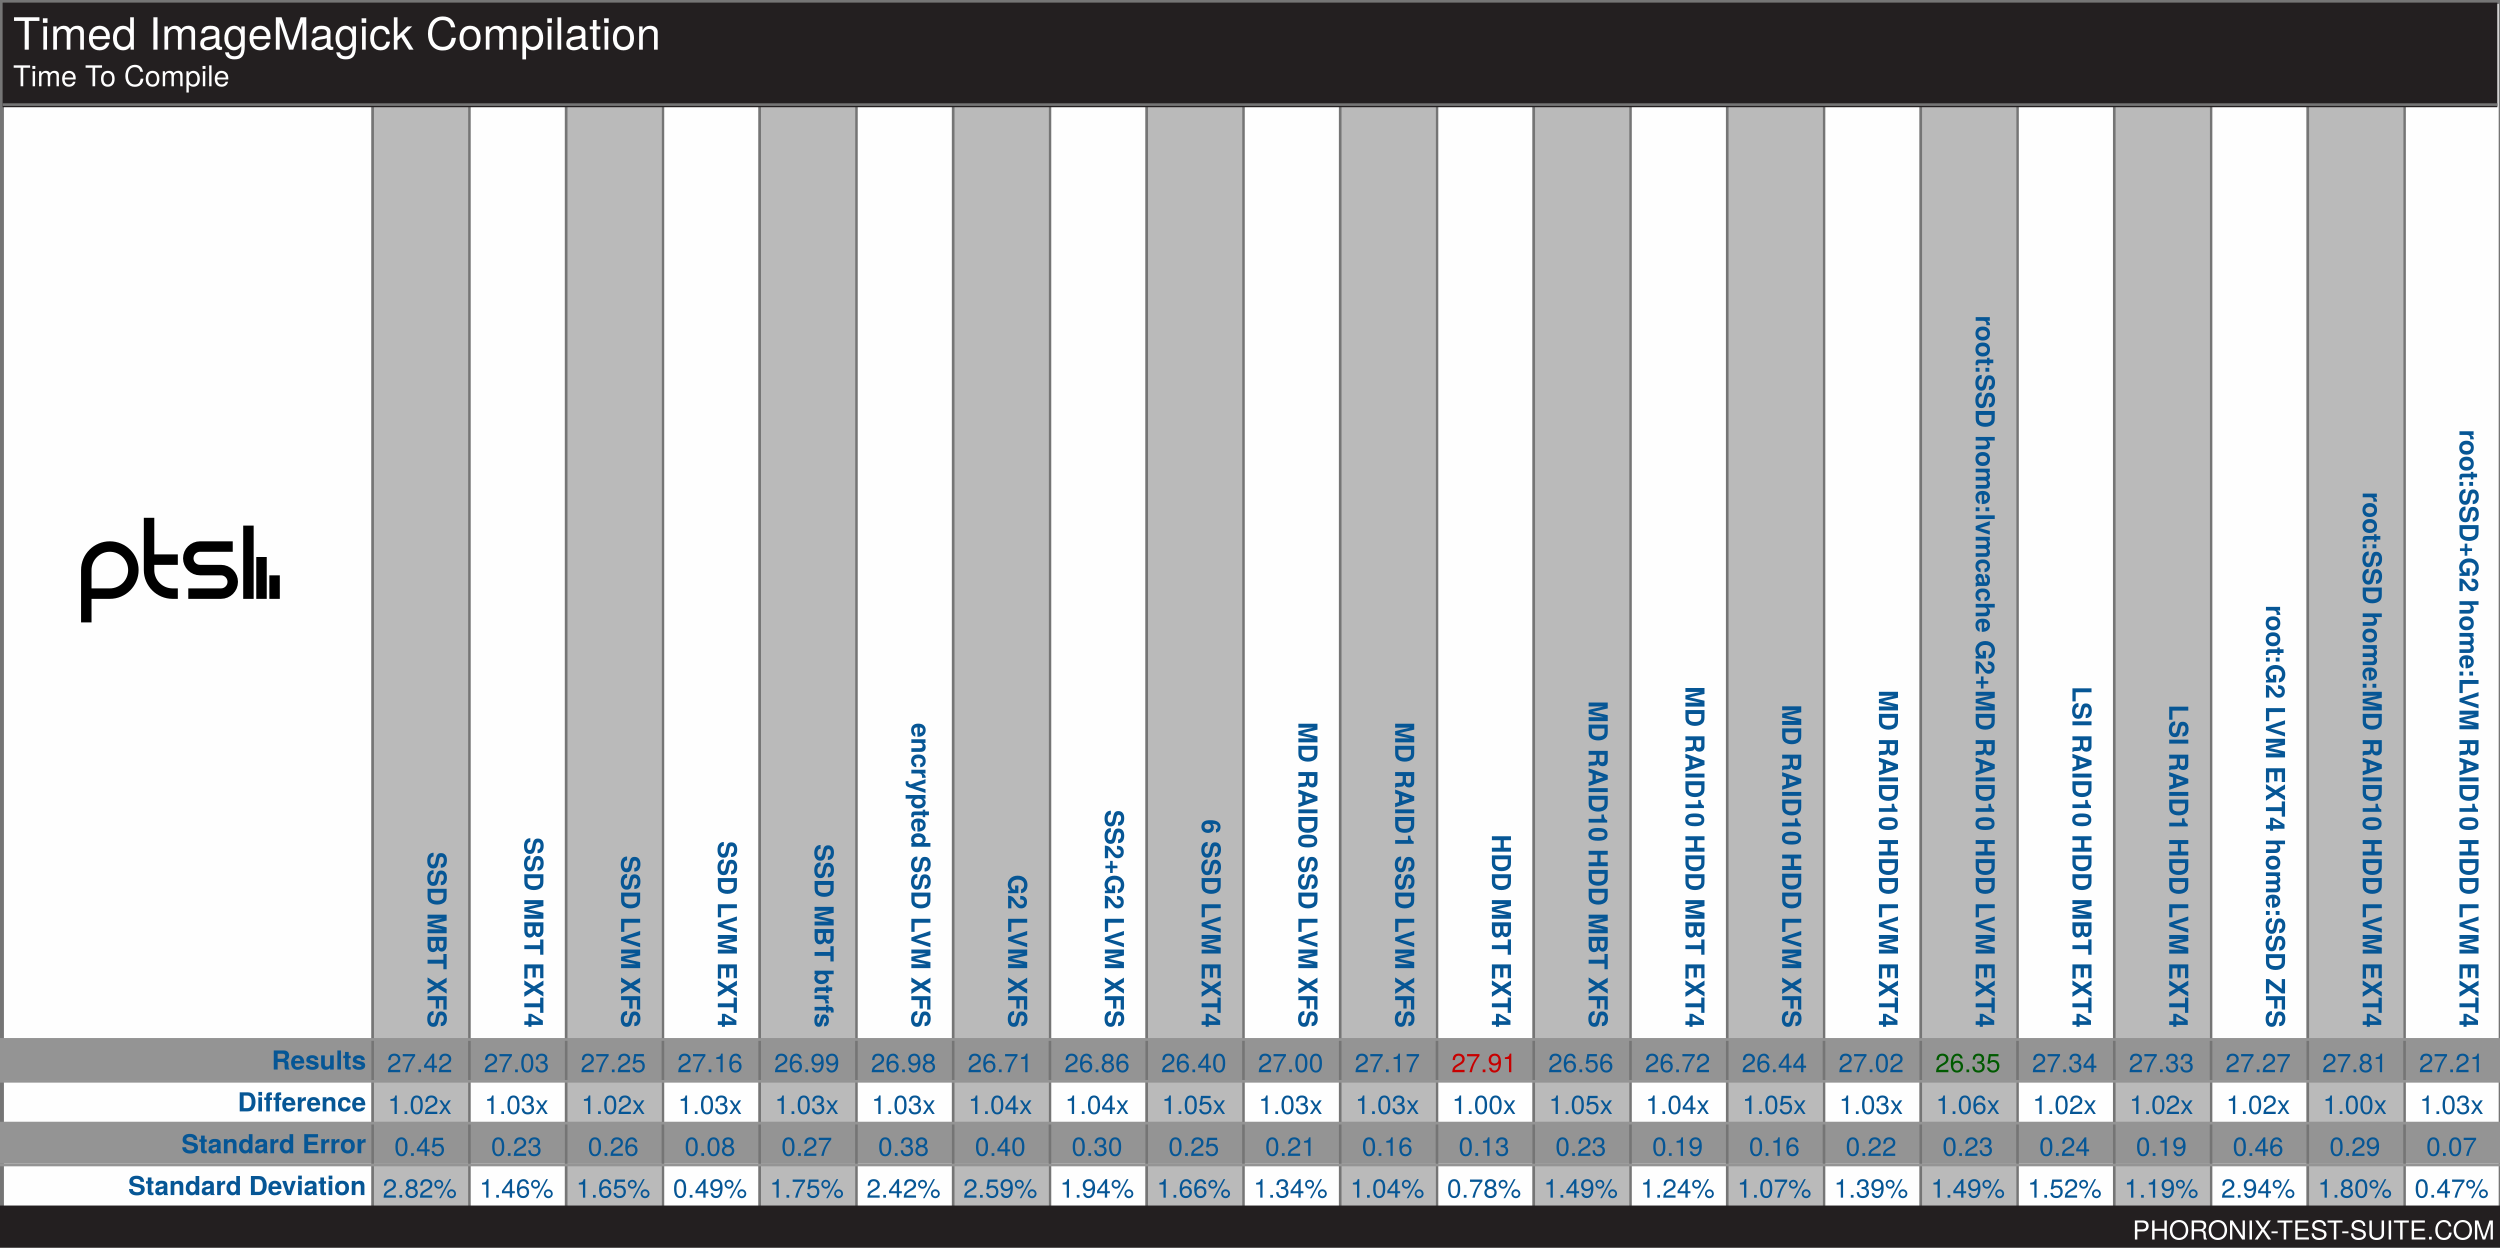
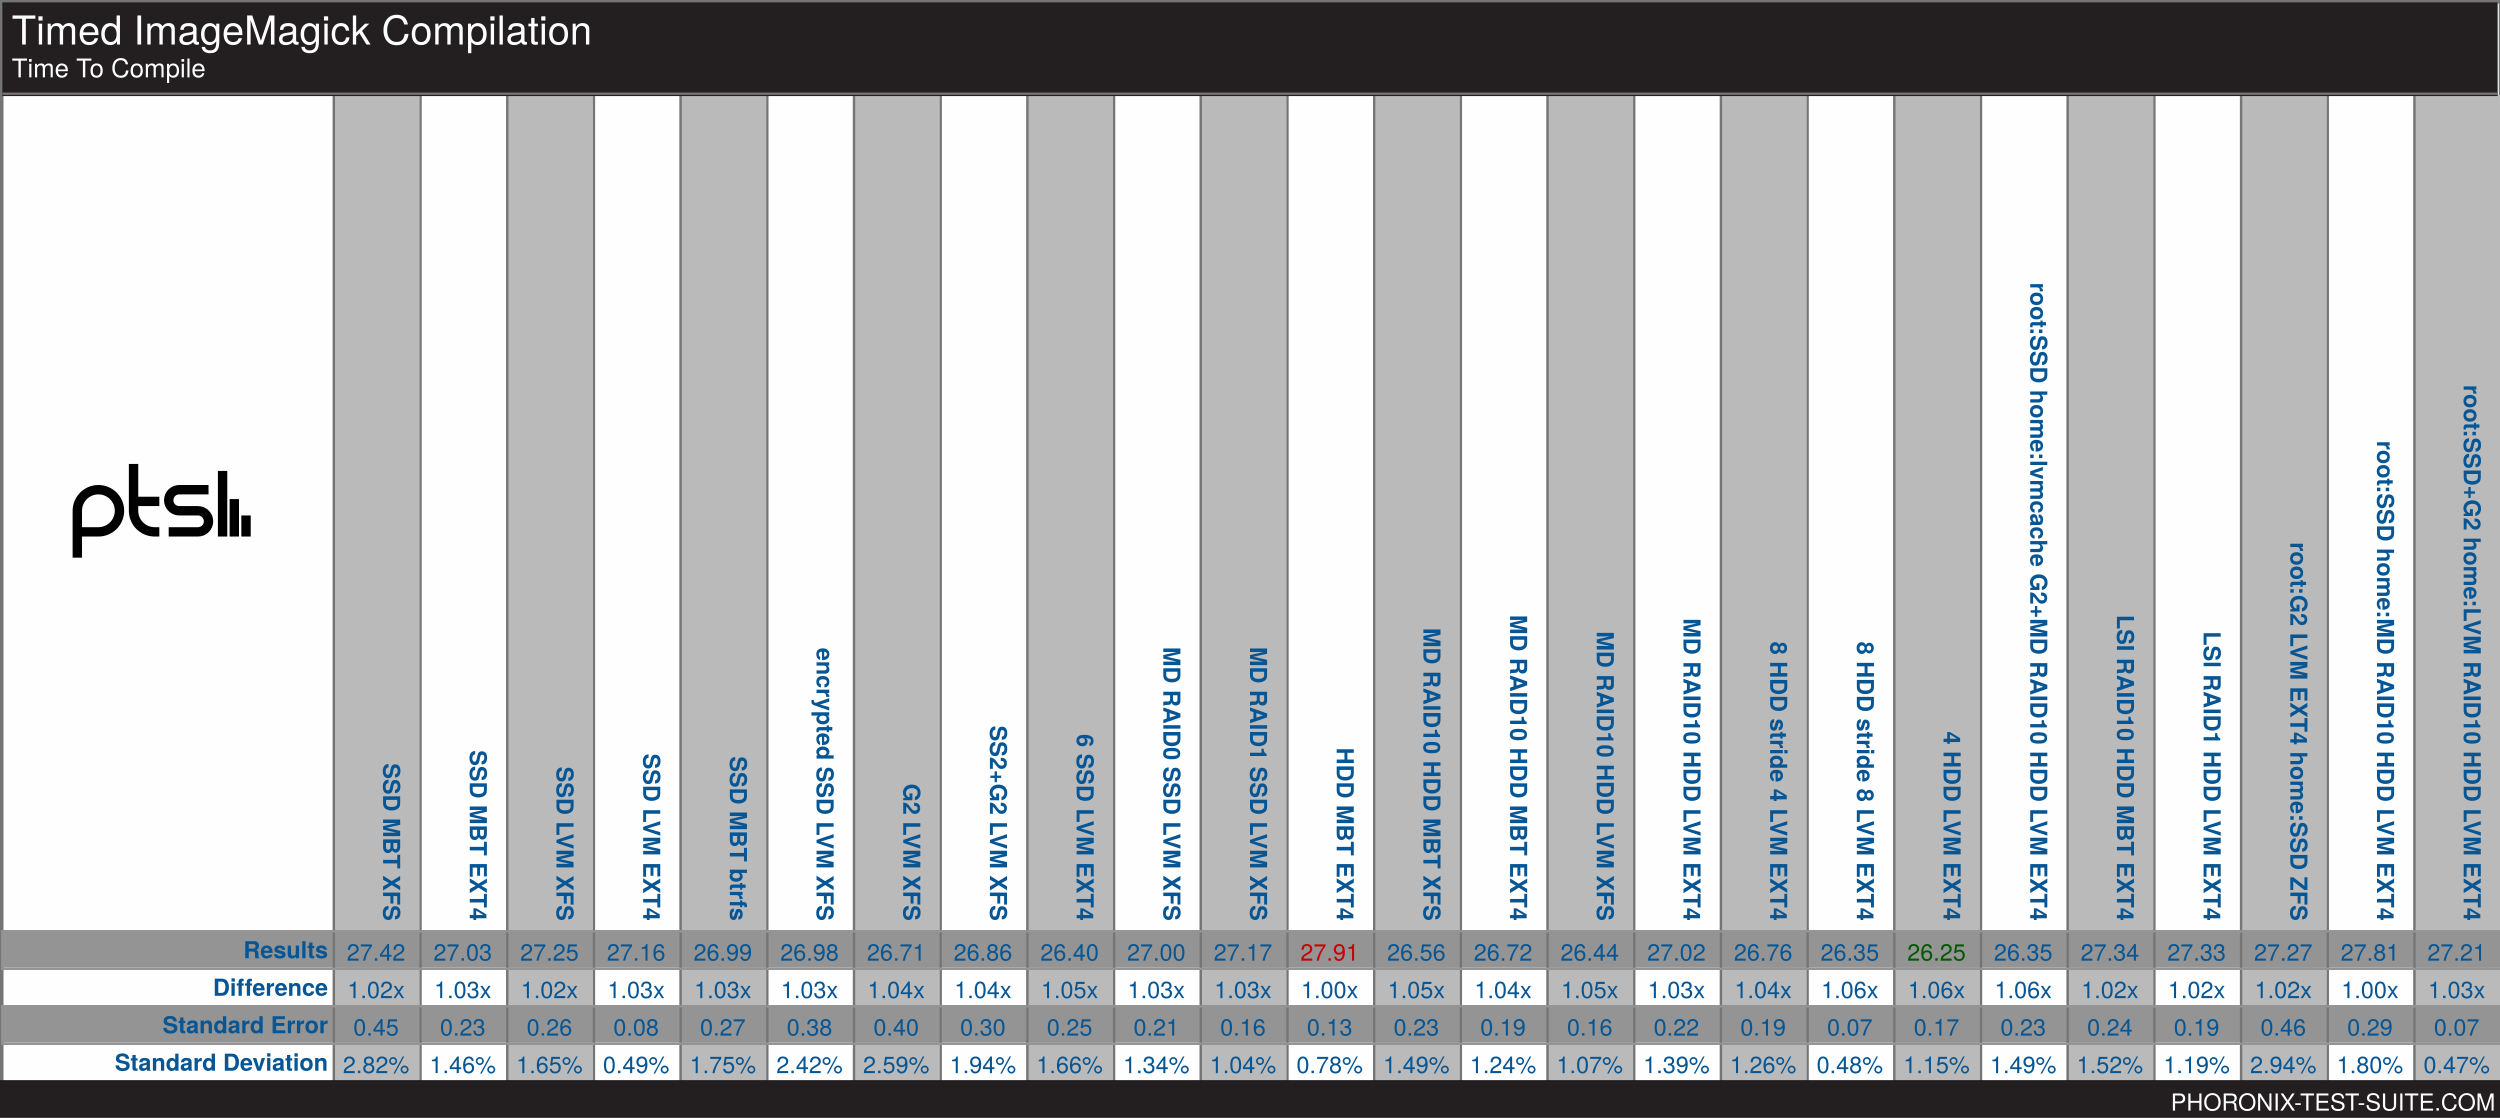
- <svg xmlns="http://www.w3.org/2000/svg" xmlns:xlink="http://www.w3.org/1999/xlink" version="1.1" font-family="sans-serif, droid-sans, helvetica, verdana, tahoma" viewbox="0 0 956 477" width="956" height="477" preserveAspectRatio="xMinYMin meet">
-   <rect x="0" y="0" width="956" height="477" fill="#FEFEFE" stroke="#757575" stroke-width="2" />
-   <rect x="1" y="1" width="955" height="476" fill="#FEFEFE" stroke="#757575" stroke-width="1" />
+ <svg xmlns="http://www.w3.org/2000/svg" xmlns:xlink="http://www.w3.org/1999/xlink" version="1.1" font-family="sans-serif, droid-sans, helvetica, verdana, tahoma" viewbox="0 0 1067 477" width="1067" height="477" preserveAspectRatio="xMinYMin meet">
+   <rect x="0" y="0" width="1067" height="477" fill="#FEFEFE" stroke="#757575" stroke-width="2" />
+   <rect x="1" y="1" width="1066" height="476" fill="#FEFEFE" stroke="#757575" stroke-width="1" />
  <path d="m74 22v9m-5-16v16m-5-28v28m-23-2h12.5c2.485 0 4.5-2.015 4.5-4.5s-2.015-4.5-4.5-4.5h-8c-2.485 0-4.5-2.015-4.5-4.5s2.015-4.5 4.5-4.5h12.5m-21 5h-11m11 13h-2c-4.971 0-9-4.029-9-9v-20m-24 40v-20c0-4.971 4.029-9 9-9 4.971 0 9 4.029 9 9s-4.029 9-9 9h-9" stroke="#000000" stroke-width="4" fill="none" transform="translate(31,198)" />
-   <line x1="142" y1="251" x2="956" y2="251" stroke="#BABABA" stroke-width="421" stroke-dasharray="37,37" />
-   <line x1="478" y1="397" x2="478" y2="461" stroke="#949494" stroke-width="956" stroke-dasharray="16,16" />
-   <line x1="142" y1="251" x2="956" y2="251" stroke="#757575" stroke-width="421" stroke-dasharray="1,36" />
-   <rect x="1" y="1" width="954" height="40" fill="#231f20" />
+   <line x1="142" y1="251" x2="1067" y2="251" stroke="#BABABA" stroke-width="421" stroke-dasharray="37,37" />
+   <line x1="534" y1="397" x2="534" y2="461" stroke="#949494" stroke-width="1067" stroke-dasharray="16,16" />
+   <line x1="142" y1="251" x2="1067" y2="251" stroke="#757575" stroke-width="421" stroke-dasharray="1,36" />
+   <rect x="1" y="1" width="1065" height="40" fill="#231f20" />
  <text x="5" y="19" font-size="17" fill="#FEFEFE" text-anchor="start">Timed ImageMagick Compilation</text>
  <text x="5" y="33" font-size="11" fill="#FEFEFE" text-anchor="start">Time To Compile</text>
-   <line x1="1" y1="40" x2="955" y2="40" stroke="#757575" stroke-width="1" />
+   <line x1="1" y1="40" x2="1066" y2="40" stroke="#757575" stroke-width="1" />
  <g font-size="10" font-weight="bold" text-anchor="end" fill="#065695">
    <text x="140" y="409" fill="#065695">Results</text>
    <text x="140" y="425" fill="#065695">Difference</text>
    <text x="140" y="441" fill="#065695">Standard Error</text>
    <text x="140" y="457" fill="#065695">Standard Deviation</text>
  </g>
  <g font-size="10" fill="#065695" font-weight="bold" text-anchor="end">
    <text x="163.5" y="393" transform="rotate(90 163.5 393)">SSD MBT XFS</text>
    <text x="200.5" y="393" transform="rotate(90 200.5 393)">SSD MBT EXT4</text>
    <text x="237.5" y="393" transform="rotate(90 237.5 393)">SSD LVM XFS</text>
    <text x="274.5" y="393" transform="rotate(90 274.5 393)">SSD LVM EXT4</text>
    <text x="311.5" y="393" transform="rotate(90 311.5 393)">SSD MBT btrfs</text>
    <text x="348.5" y="393" transform="rotate(90 348.5 393)">encrypted SSD LVM XFS</text>
    <text x="385.5" y="393" transform="rotate(90 385.5 393)">G2 LVM XFS</text>
    <text x="422.5" y="393" transform="rotate(90 422.5 393)">SS2+G2 LVM XFS</text>
    <text x="459.5" y="393" transform="rotate(90 459.5 393)">6 SSD LVM EXT4</text>
    <text x="496.5" y="393" transform="rotate(90 496.5 393)">MD RAID0 SSD LVM XFS</text>
    <text x="533.5" y="393" transform="rotate(90 533.5 393)">MD RAID1 SSD LVM XFS</text>
    <text x="570.5" y="393" transform="rotate(90 570.5 393)">HDD MBT EXT4</text>
    <text x="607.5" y="393" transform="rotate(90 607.5 393)">MD RAID10 HDD MBT XFS</text>
    <text x="644.5" y="393" transform="rotate(90 644.5 393)">MD RAID10 HDD MBT EXT4</text>
    <text x="681.5" y="393" transform="rotate(90 681.5 393)">MD RAID10 HDD LVM XFS</text>
    <text x="718.5" y="393" transform="rotate(90 718.5 393)">MD RAID10 HDD LVM EXT4</text>
-     <text x="755.5" y="393" transform="rotate(90 755.5 393)">root:SSD home:lvmcache G2+MD RAID10 HDD LVM EXT4</text>
-     <text x="792.5" y="393" transform="rotate(90 792.5 393)">LSI RAID10 HDD MBT EXT4</text>
-     <text x="829.5" y="393" transform="rotate(90 829.5 393)">LSI RAID1 HDD LVM EXT4</text>
-     <text x="866.5" y="393" transform="rotate(90 866.5 393)">root:G2 LVM EXT4 home:SSD ZFS</text>
-     <text x="903.5" y="393" transform="rotate(90 903.5 393)">root:SSD home:MD RAID10 HDD LVM EXT4</text>
-     <text x="940.5" y="393" transform="rotate(90 940.5 393)">root:SSD+G2 home:LVM RAID10 HDD LVM EXT4</text>
+     <text x="755.5" y="393" transform="rotate(90 755.5 393)">8 HDD stride 4 LVM EXT4</text>
+     <text x="792.5" y="393" transform="rotate(90 792.5 393)">8 HDD stride 8 LVM EXT4</text>
+     <text x="829.5" y="393" transform="rotate(90 829.5 393)">4 HDD LVM EXT4</text>
+     <text x="866.5" y="393" transform="rotate(90 866.5 393)">root:SSD home:lvmcache G2+MD RAID10 HDD LVM EXT4</text>
+     <text x="903.5" y="393" transform="rotate(90 903.5 393)">LSI RAID10 HDD MBT EXT4</text>
+     <text x="940.5" y="393" transform="rotate(90 940.5 393)">LSI RAID1 HDD LVM EXT4</text>
+     <text x="977.5" y="393" transform="rotate(90 977.5 393)">root:G2 LVM EXT4 home:SSD ZFS</text>
+     <text x="1014.5" y="393" transform="rotate(90 1014.5 393)">root:SSD home:MD RAID10 HDD LVM EXT4</text>
+     <text x="1051.5" y="393" transform="rotate(90 1051.5 393)">root:SSD+G2 home:LVM RAID10 HDD LVM EXT4</text>
  </g>
  <g />
  <g text-anchor="middle" font-size="10">
    <text x="160.5" y="410" fill="#065695" xlink:title="STD Dev: 2.82%;  STD Error: 0.45">27.42</text>
    <text x="160.5" y="426" fill="#065695">1.02x</text>
    <text x="160.5" y="442" fill="#065695">0.45</text>
    <text x="160.5" y="458" fill="#065695">2.82%</text>
    <text x="197.5" y="410" fill="#065695" xlink:title="STD Dev: 1.46%;  STD Error: 0.23">27.03</text>
    <text x="197.5" y="426" fill="#065695">1.03x</text>
    <text x="197.5" y="442" fill="#065695">0.23</text>
    <text x="197.5" y="458" fill="#065695">1.46%</text>
    <text x="234.5" y="410" fill="#065695" xlink:title="STD Dev: 1.65%;  STD Error: 0.26">27.25</text>
    <text x="234.5" y="426" fill="#065695">1.02x</text>
    <text x="234.5" y="442" fill="#065695">0.26</text>
    <text x="234.5" y="458" fill="#065695">1.65%</text>
    <text x="271.5" y="410" fill="#065695" xlink:title="STD Dev: 0.49%;  STD Error: 0.08">27.16</text>
    <text x="271.5" y="426" fill="#065695">1.03x</text>
    <text x="271.5" y="442" fill="#065695">0.08</text>
    <text x="271.5" y="458" fill="#065695">0.49%</text>
    <text x="308.5" y="410" fill="#065695" xlink:title="STD Dev: 1.75%;  STD Error: 0.27">26.99</text>
    <text x="308.5" y="426" fill="#065695">1.03x</text>
    <text x="308.5" y="442" fill="#065695">0.27</text>
    <text x="308.5" y="458" fill="#065695">1.75%</text>
    <text x="345.5" y="410" fill="#065695" xlink:title="STD Dev: 2.42%;  STD Error: 0.38">26.98</text>
    <text x="345.5" y="426" fill="#065695">1.03x</text>
    <text x="345.5" y="442" fill="#065695">0.38</text>
    <text x="345.5" y="458" fill="#065695">2.42%</text>
    <text x="382.5" y="410" fill="#065695" xlink:title="STD Dev: 2.59%;  STD Error: 0.40">26.71</text>
    <text x="382.5" y="426" fill="#065695">1.04x</text>
    <text x="382.5" y="442" fill="#065695">0.40</text>
    <text x="382.5" y="458" fill="#065695">2.59%</text>
    <text x="419.5" y="410" fill="#065695" xlink:title="STD Dev: 1.94%;  STD Error: 0.30">26.86</text>
    <text x="419.5" y="426" fill="#065695">1.04x</text>
    <text x="419.5" y="442" fill="#065695">0.30</text>
    <text x="419.5" y="458" fill="#065695">1.94%</text>
    <text x="456.5" y="410" fill="#065695" xlink:title="STD Dev: 1.66%;  STD Error: 0.25">26.40</text>
    <text x="456.5" y="426" fill="#065695">1.05x</text>
    <text x="456.5" y="442" fill="#065695">0.25</text>
    <text x="456.5" y="458" fill="#065695">1.66%</text>
    <text x="493.5" y="410" fill="#065695" xlink:title="STD Dev: 1.34%;  STD Error: 0.21">27.00</text>
    <text x="493.5" y="426" fill="#065695">1.03x</text>
    <text x="493.5" y="442" fill="#065695">0.21</text>
    <text x="493.5" y="458" fill="#065695">1.34%</text>
    <text x="530.5" y="410" fill="#065695" xlink:title="STD Dev: 1.04%;  STD Error: 0.16">27.17</text>
    <text x="530.5" y="426" fill="#065695">1.03x</text>
    <text x="530.5" y="442" fill="#065695">0.16</text>
    <text x="530.5" y="458" fill="#065695">1.04%</text>
    <text x="567.5" y="410" fill="#C80000" xlink:title="STD Dev: 0.78%;  STD Error: 0.13">27.91</text>
    <text x="567.5" y="426" fill="#065695">1.00x</text>
    <text x="567.5" y="442" fill="#065695">0.13</text>
    <text x="567.5" y="458" fill="#065695">0.78%</text>
    <text x="604.5" y="410" fill="#065695" xlink:title="STD Dev: 1.49%;  STD Error: 0.23">26.56</text>
    <text x="604.5" y="426" fill="#065695">1.05x</text>
    <text x="604.5" y="442" fill="#065695">0.23</text>
    <text x="604.5" y="458" fill="#065695">1.49%</text>
    <text x="641.5" y="410" fill="#065695" xlink:title="STD Dev: 1.24%;  STD Error: 0.19">26.72</text>
    <text x="641.5" y="426" fill="#065695">1.04x</text>
    <text x="641.5" y="442" fill="#065695">0.19</text>
    <text x="641.5" y="458" fill="#065695">1.24%</text>
    <text x="678.5" y="410" fill="#065695" xlink:title="STD Dev: 1.07%;  STD Error: 0.16">26.44</text>
    <text x="678.5" y="426" fill="#065695">1.05x</text>
    <text x="678.5" y="442" fill="#065695">0.16</text>
    <text x="678.5" y="458" fill="#065695">1.07%</text>
    <text x="715.5" y="410" fill="#065695" xlink:title="STD Dev: 1.39%;  STD Error: 0.22">27.02</text>
    <text x="715.5" y="426" fill="#065695">1.03x</text>
    <text x="715.5" y="442" fill="#065695">0.22</text>
    <text x="715.5" y="458" fill="#065695">1.39%</text>
-     <text x="752.5" y="410" fill="#005a00" xlink:title="STD Dev: 1.49%;  STD Error: 0.23">26.35</text>
-     <text x="752.5" y="426" fill="#065695">1.06x</text>
-     <text x="752.5" y="442" fill="#065695">0.23</text>
-     <text x="752.5" y="458" fill="#065695">1.49%</text>
-     <text x="789.5" y="410" fill="#065695" xlink:title="STD Dev: 1.52%;  STD Error: 0.24">27.34</text>
-     <text x="789.5" y="426" fill="#065695">1.02x</text>
-     <text x="789.5" y="442" fill="#065695">0.24</text>
-     <text x="789.5" y="458" fill="#065695">1.52%</text>
-     <text x="826.5" y="410" fill="#065695" xlink:title="STD Dev: 1.19%;  STD Error: 0.19">27.33</text>
-     <text x="826.5" y="426" fill="#065695">1.02x</text>
-     <text x="826.5" y="442" fill="#065695">0.19</text>
-     <text x="826.5" y="458" fill="#065695">1.19%</text>
-     <text x="863.5" y="410" fill="#065695" xlink:title="STD Dev: 2.94%;  STD Error: 0.46">27.27</text>
-     <text x="863.5" y="426" fill="#065695">1.02x</text>
-     <text x="863.5" y="442" fill="#065695">0.46</text>
-     <text x="863.5" y="458" fill="#065695">2.94%</text>
-     <text x="900.5" y="410" fill="#065695" xlink:title="STD Dev: 1.80%;  STD Error: 0.29">27.81</text>
-     <text x="900.5" y="426" fill="#065695">1.00x</text>
-     <text x="900.5" y="442" fill="#065695">0.29</text>
-     <text x="900.5" y="458" fill="#065695">1.80%</text>
-     <text x="937.5" y="410" fill="#065695" xlink:title="STD Dev: 0.47%;  STD Error: 0.07">27.21</text>
-     <text x="937.5" y="426" fill="#065695">1.03x</text>
-     <text x="937.5" y="442" fill="#065695">0.07</text>
-     <text x="937.5" y="458" fill="#065695">0.47%</text>
+     <text x="752.5" y="410" fill="#065695" xlink:title="STD Dev: 1.26%;  STD Error: 0.19">26.76</text>
+     <text x="752.5" y="426" fill="#065695">1.04x</text>
+     <text x="752.5" y="442" fill="#065695">0.19</text>
+     <text x="752.5" y="458" fill="#065695">1.26%</text>
+     <text x="789.5" y="410" fill="#065695" xlink:title="STD Dev: 0.48%;  STD Error: 0.07">26.35</text>
+     <text x="789.5" y="426" fill="#065695">1.06x</text>
+     <text x="789.5" y="442" fill="#065695">0.07</text>
+     <text x="789.5" y="458" fill="#065695">0.48%</text>
+     <text x="826.5" y="410" fill="#005a00" xlink:title="STD Dev: 1.15%;  STD Error: 0.17">26.25</text>
+     <text x="826.5" y="426" fill="#065695">1.06x</text>
+     <text x="826.5" y="442" fill="#065695">0.17</text>
+     <text x="826.5" y="458" fill="#065695">1.15%</text>
+     <text x="863.5" y="410" fill="#065695" xlink:title="STD Dev: 1.49%;  STD Error: 0.23">26.35</text>
+     <text x="863.5" y="426" fill="#065695">1.06x</text>
+     <text x="863.5" y="442" fill="#065695">0.23</text>
+     <text x="863.5" y="458" fill="#065695">1.49%</text>
+     <text x="900.5" y="410" fill="#065695" xlink:title="STD Dev: 1.52%;  STD Error: 0.24">27.34</text>
+     <text x="900.5" y="426" fill="#065695">1.02x</text>
+     <text x="900.5" y="442" fill="#065695">0.24</text>
+     <text x="900.5" y="458" fill="#065695">1.52%</text>
+     <text x="937.5" y="410" fill="#065695" xlink:title="STD Dev: 1.19%;  STD Error: 0.19">27.33</text>
+     <text x="937.5" y="426" fill="#065695">1.02x</text>
+     <text x="937.5" y="442" fill="#065695">0.19</text>
+     <text x="937.5" y="458" fill="#065695">1.19%</text>
+     <text x="974.5" y="410" fill="#065695" xlink:title="STD Dev: 2.94%;  STD Error: 0.46">27.27</text>
+     <text x="974.5" y="426" fill="#065695">1.02x</text>
+     <text x="974.5" y="442" fill="#065695">0.46</text>
+     <text x="974.5" y="458" fill="#065695">2.94%</text>
+     <text x="1011.5" y="410" fill="#065695" xlink:title="STD Dev: 1.80%;  STD Error: 0.29">27.81</text>
+     <text x="1011.5" y="426" fill="#065695">1.00x</text>
+     <text x="1011.5" y="442" fill="#065695">0.29</text>
+     <text x="1011.5" y="458" fill="#065695">1.80%</text>
+     <text x="1048.5" y="410" fill="#065695" xlink:title="STD Dev: 0.47%;  STD Error: 0.07">27.21</text>
+     <text x="1048.5" y="426" fill="#065695">1.03x</text>
+     <text x="1048.5" y="442" fill="#065695">0.07</text>
+     <text x="1048.5" y="458" fill="#065695">0.47%</text>
  </g>
-   <line x1="478" y1="397" x2="478" y2="461" stroke="#949494" stroke-width="956" stroke-dasharray="1,15" />
-   <rect x="0" y="461" width="956" height="16" fill="#231f20" />
+   <line x1="534" y1="397" x2="534" y2="461" stroke="#949494" stroke-width="1067" stroke-dasharray="1,15" />
+   <rect x="0" y="461" width="1067" height="16" fill="#231f20" />
  <a xlink:href="http://www.phoronix-test-suite.com/" xlink:show="new">
-     <text x="954" y="474" font-size="10" fill="#FFFFFF" text-anchor="end" xlink:show="new">PHORONIX-TEST-SUITE.COM</text>
+     <text x="1065" y="474" font-size="10" fill="#FFFFFF" text-anchor="end" xlink:show="new">PHORONIX-TEST-SUITE.COM</text>
  </a>
</svg>
